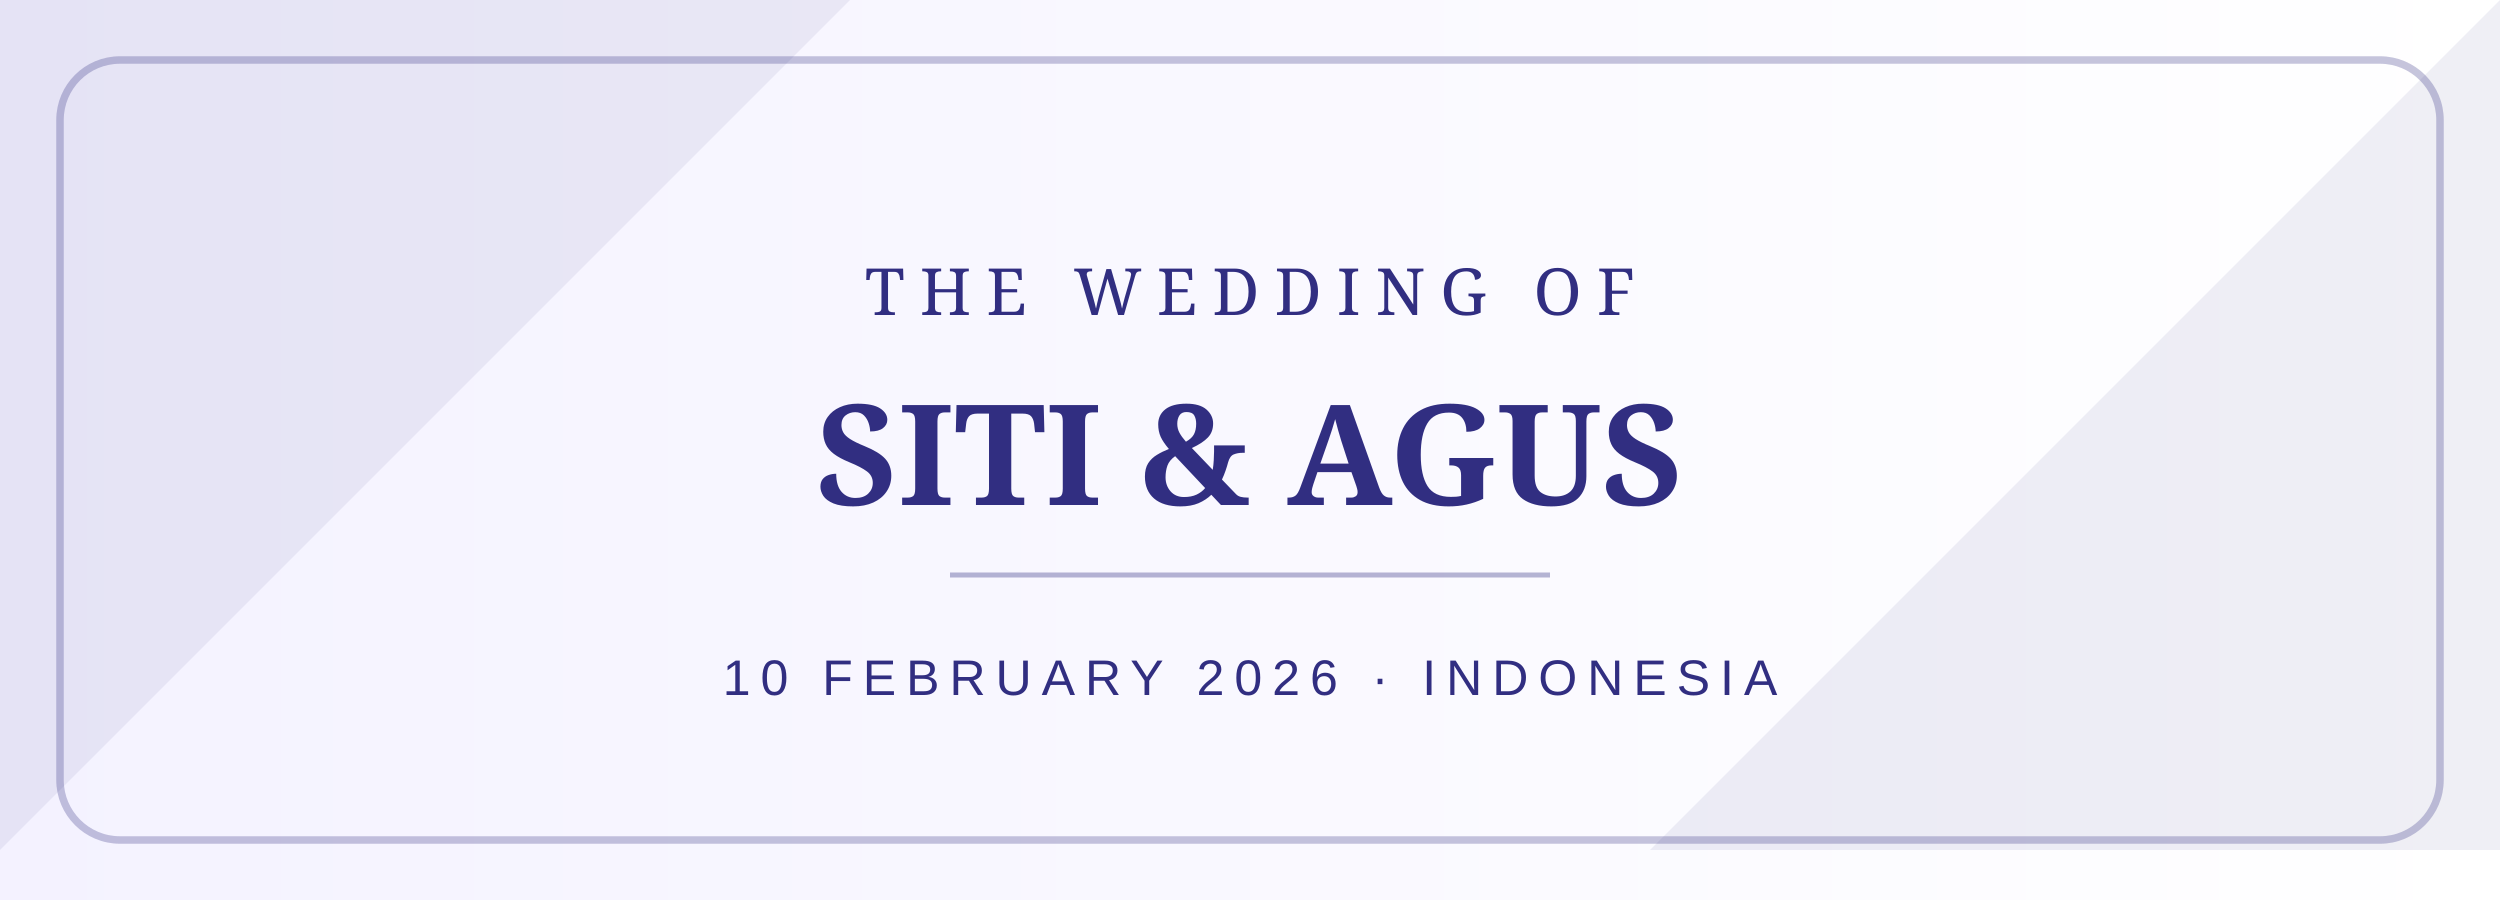
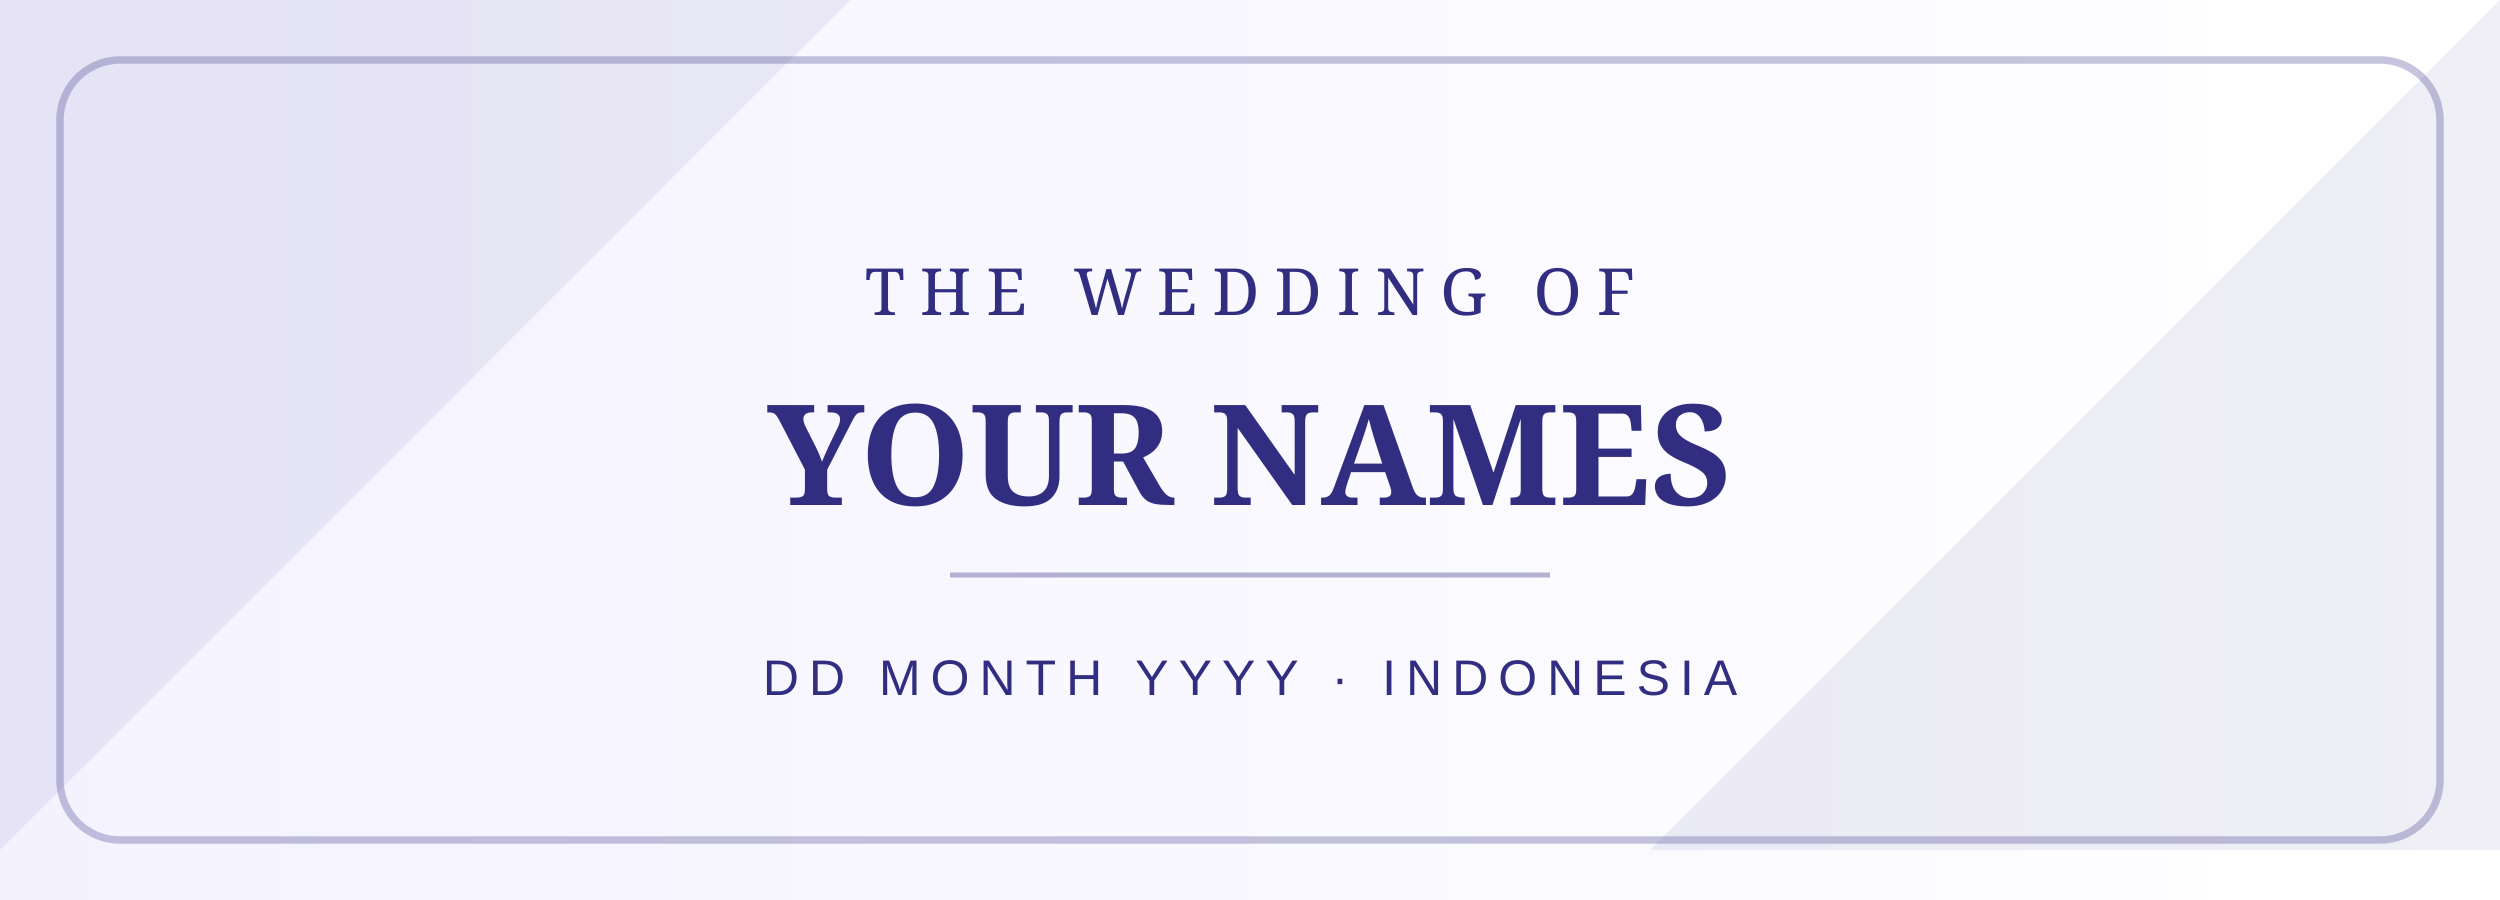
<svg xmlns="http://www.w3.org/2000/svg" viewBox="0 0 500 180" role="img" aria-label="Modern Indonesian wedding invitation visual">
  <defs>
    <linearGradient id="g" x1="0" x2="1">
      <stop stop-color="#f4f2ff" />
      <stop offset="1" stop-color="#ffffff" />
    </linearGradient>
  </defs>
  <rect width="500" height="180" fill="url(#g)" />
  <path d="M0 170L170 0H0Z" fill="#312e81" opacity=".08" />
  <path d="M500 0L330 170H500Z" fill="#312e81" opacity=".08" />
  <rect x="12" y="12" width="476" height="156" rx="12" fill="none" stroke="#312e81" stroke-width="1.5" opacity=".28" />
  <text x="250" y="63" text-anchor="middle" font-family="Georgia,serif" font-size="13" fill="#312e81" letter-spacing="3">THE WEDDING OF</text>
-   <text x="250" y="101" text-anchor="middle" font-family="Georgia,serif" font-size="28" font-weight="700" fill="#312e81">SITI &amp; AGUS</text>
+   <text x="250" y="101" text-anchor="middle" font-family="Georgia,serif" font-size="28" font-weight="700" fill="#312e81">YOUR NAMES</text>
  <line x1="190" y1="115" x2="310" y2="115" stroke="#312e81" opacity=".35" />
-   <text x="250" y="139" text-anchor="middle" font-family="Arial,sans-serif" font-size="10" fill="#312e81" letter-spacing="2">10 FEBRUARY 2026 · INDONESIA</text>
+   <text x="250" y="139" text-anchor="middle" font-family="Arial,sans-serif" font-size="10" fill="#312e81" letter-spacing="2">DD MONTH YYYY · INDONESIA</text>
</svg>
